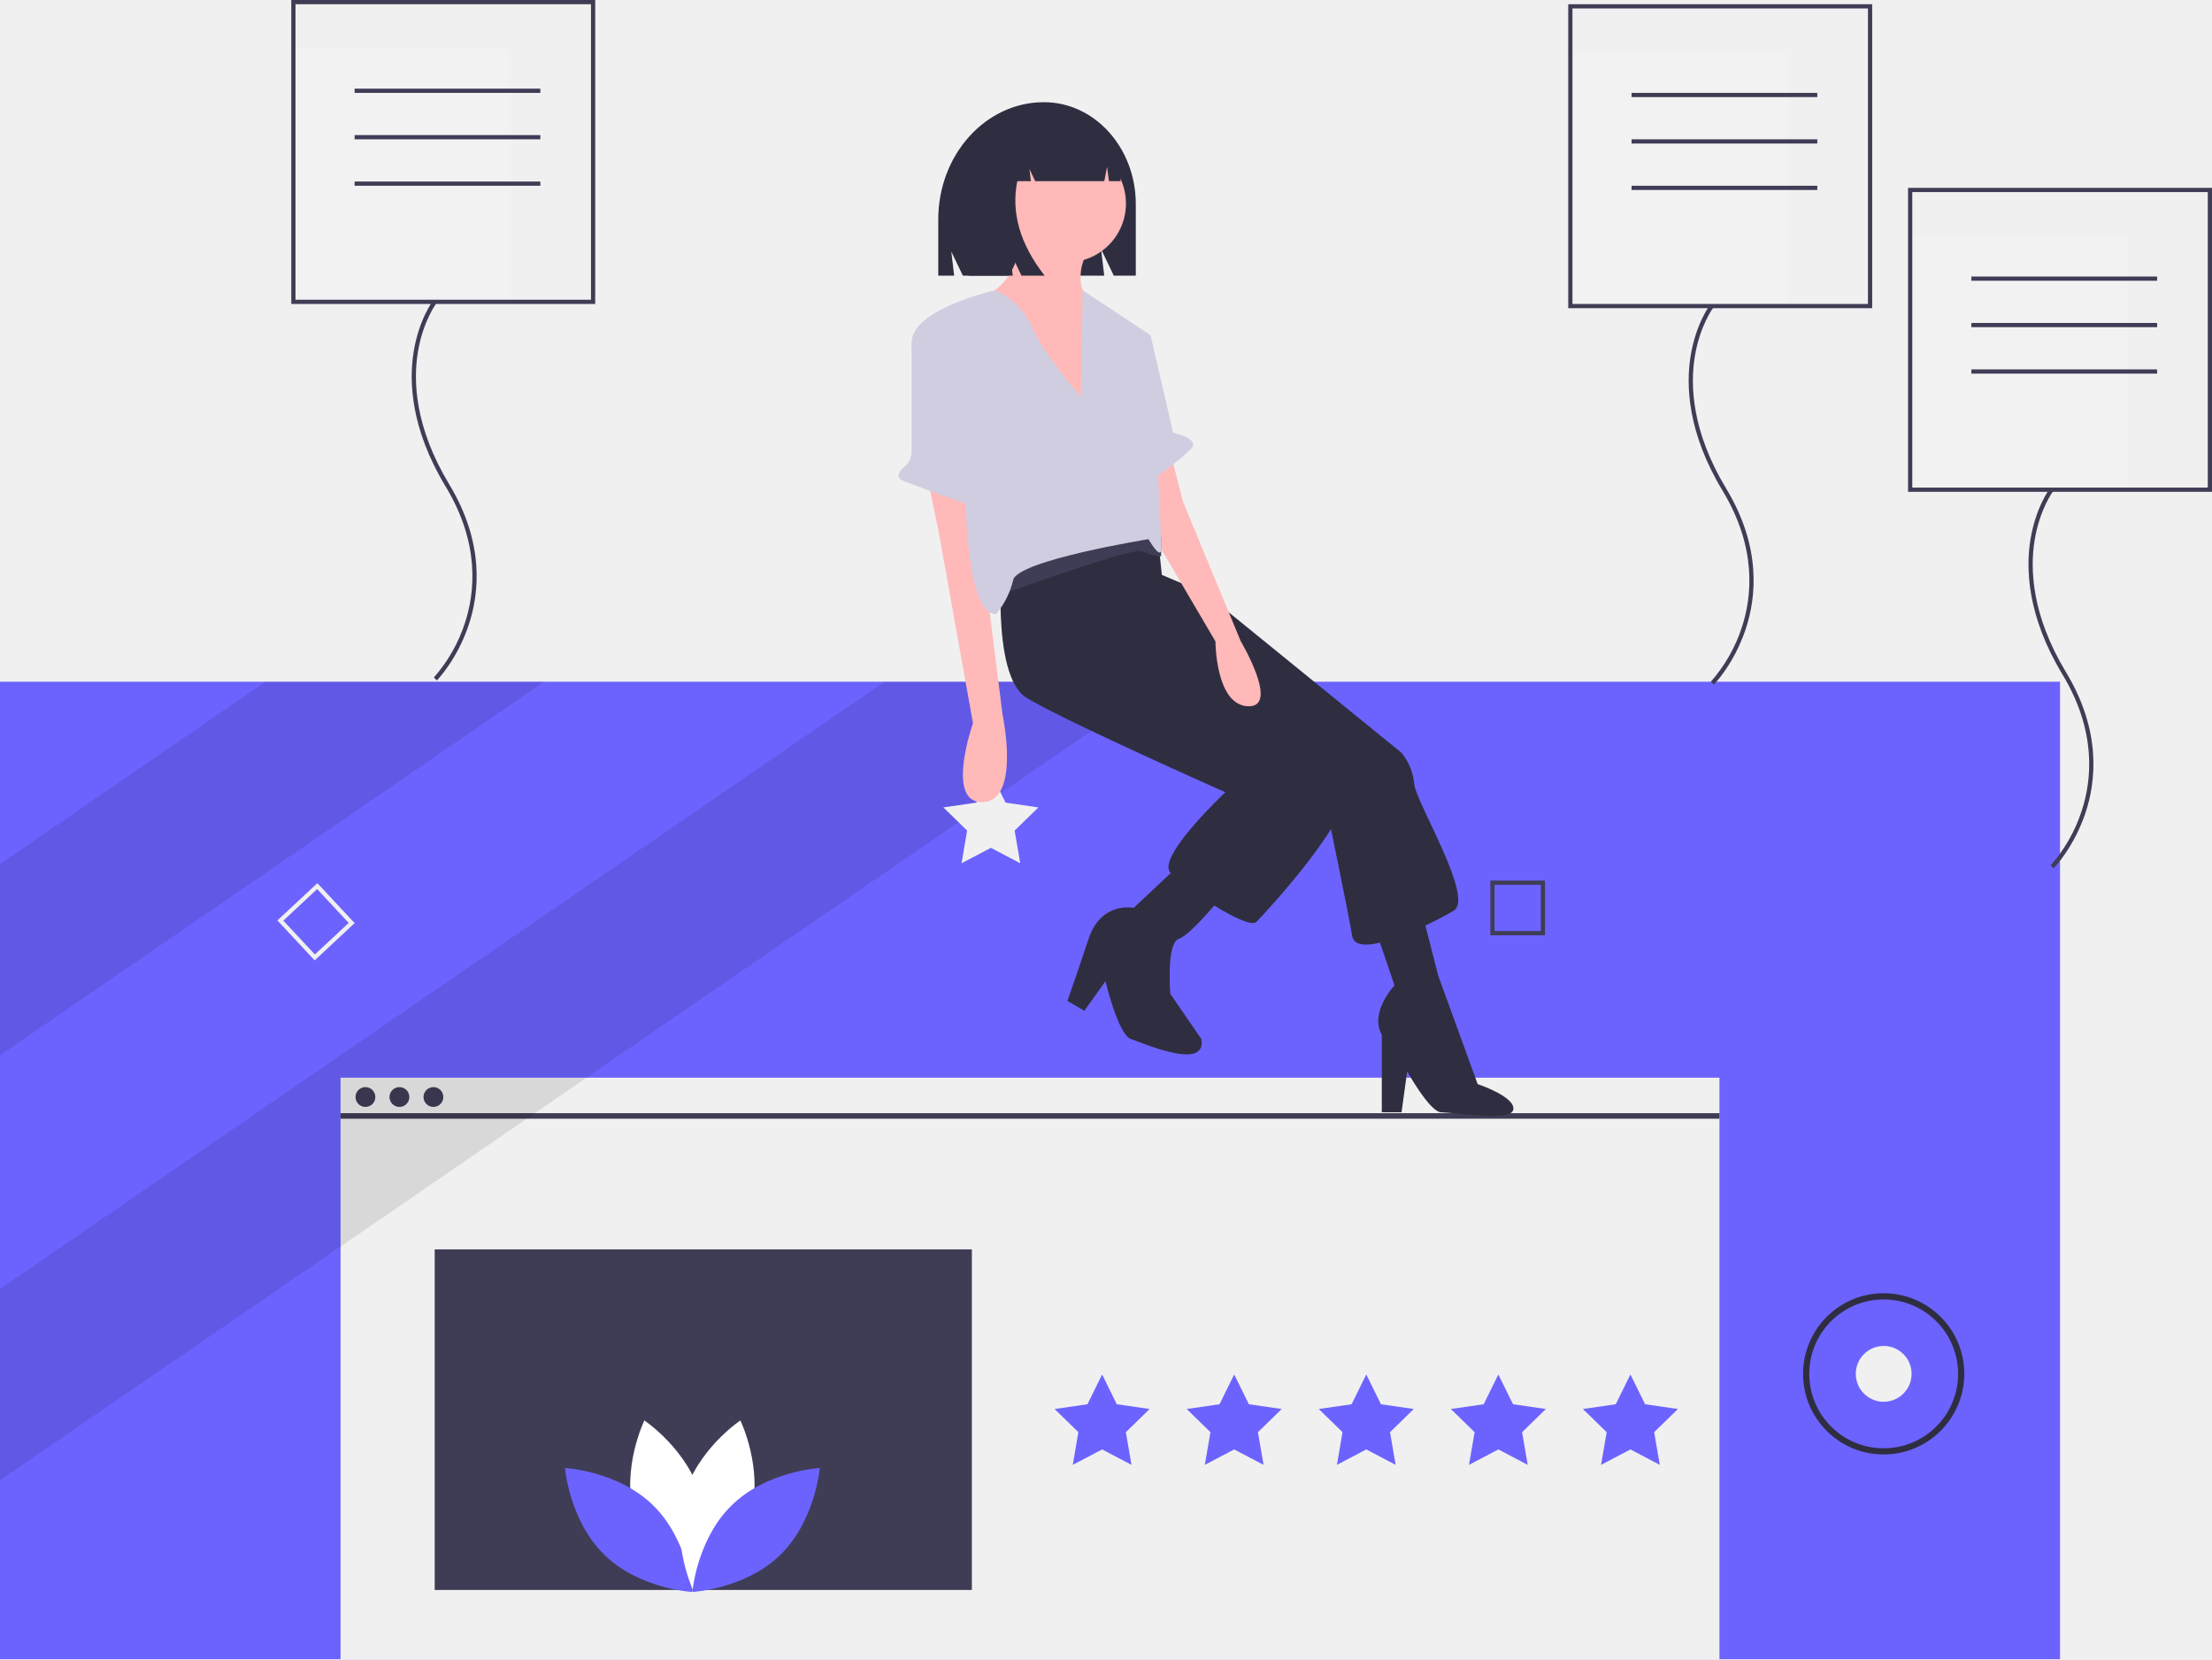
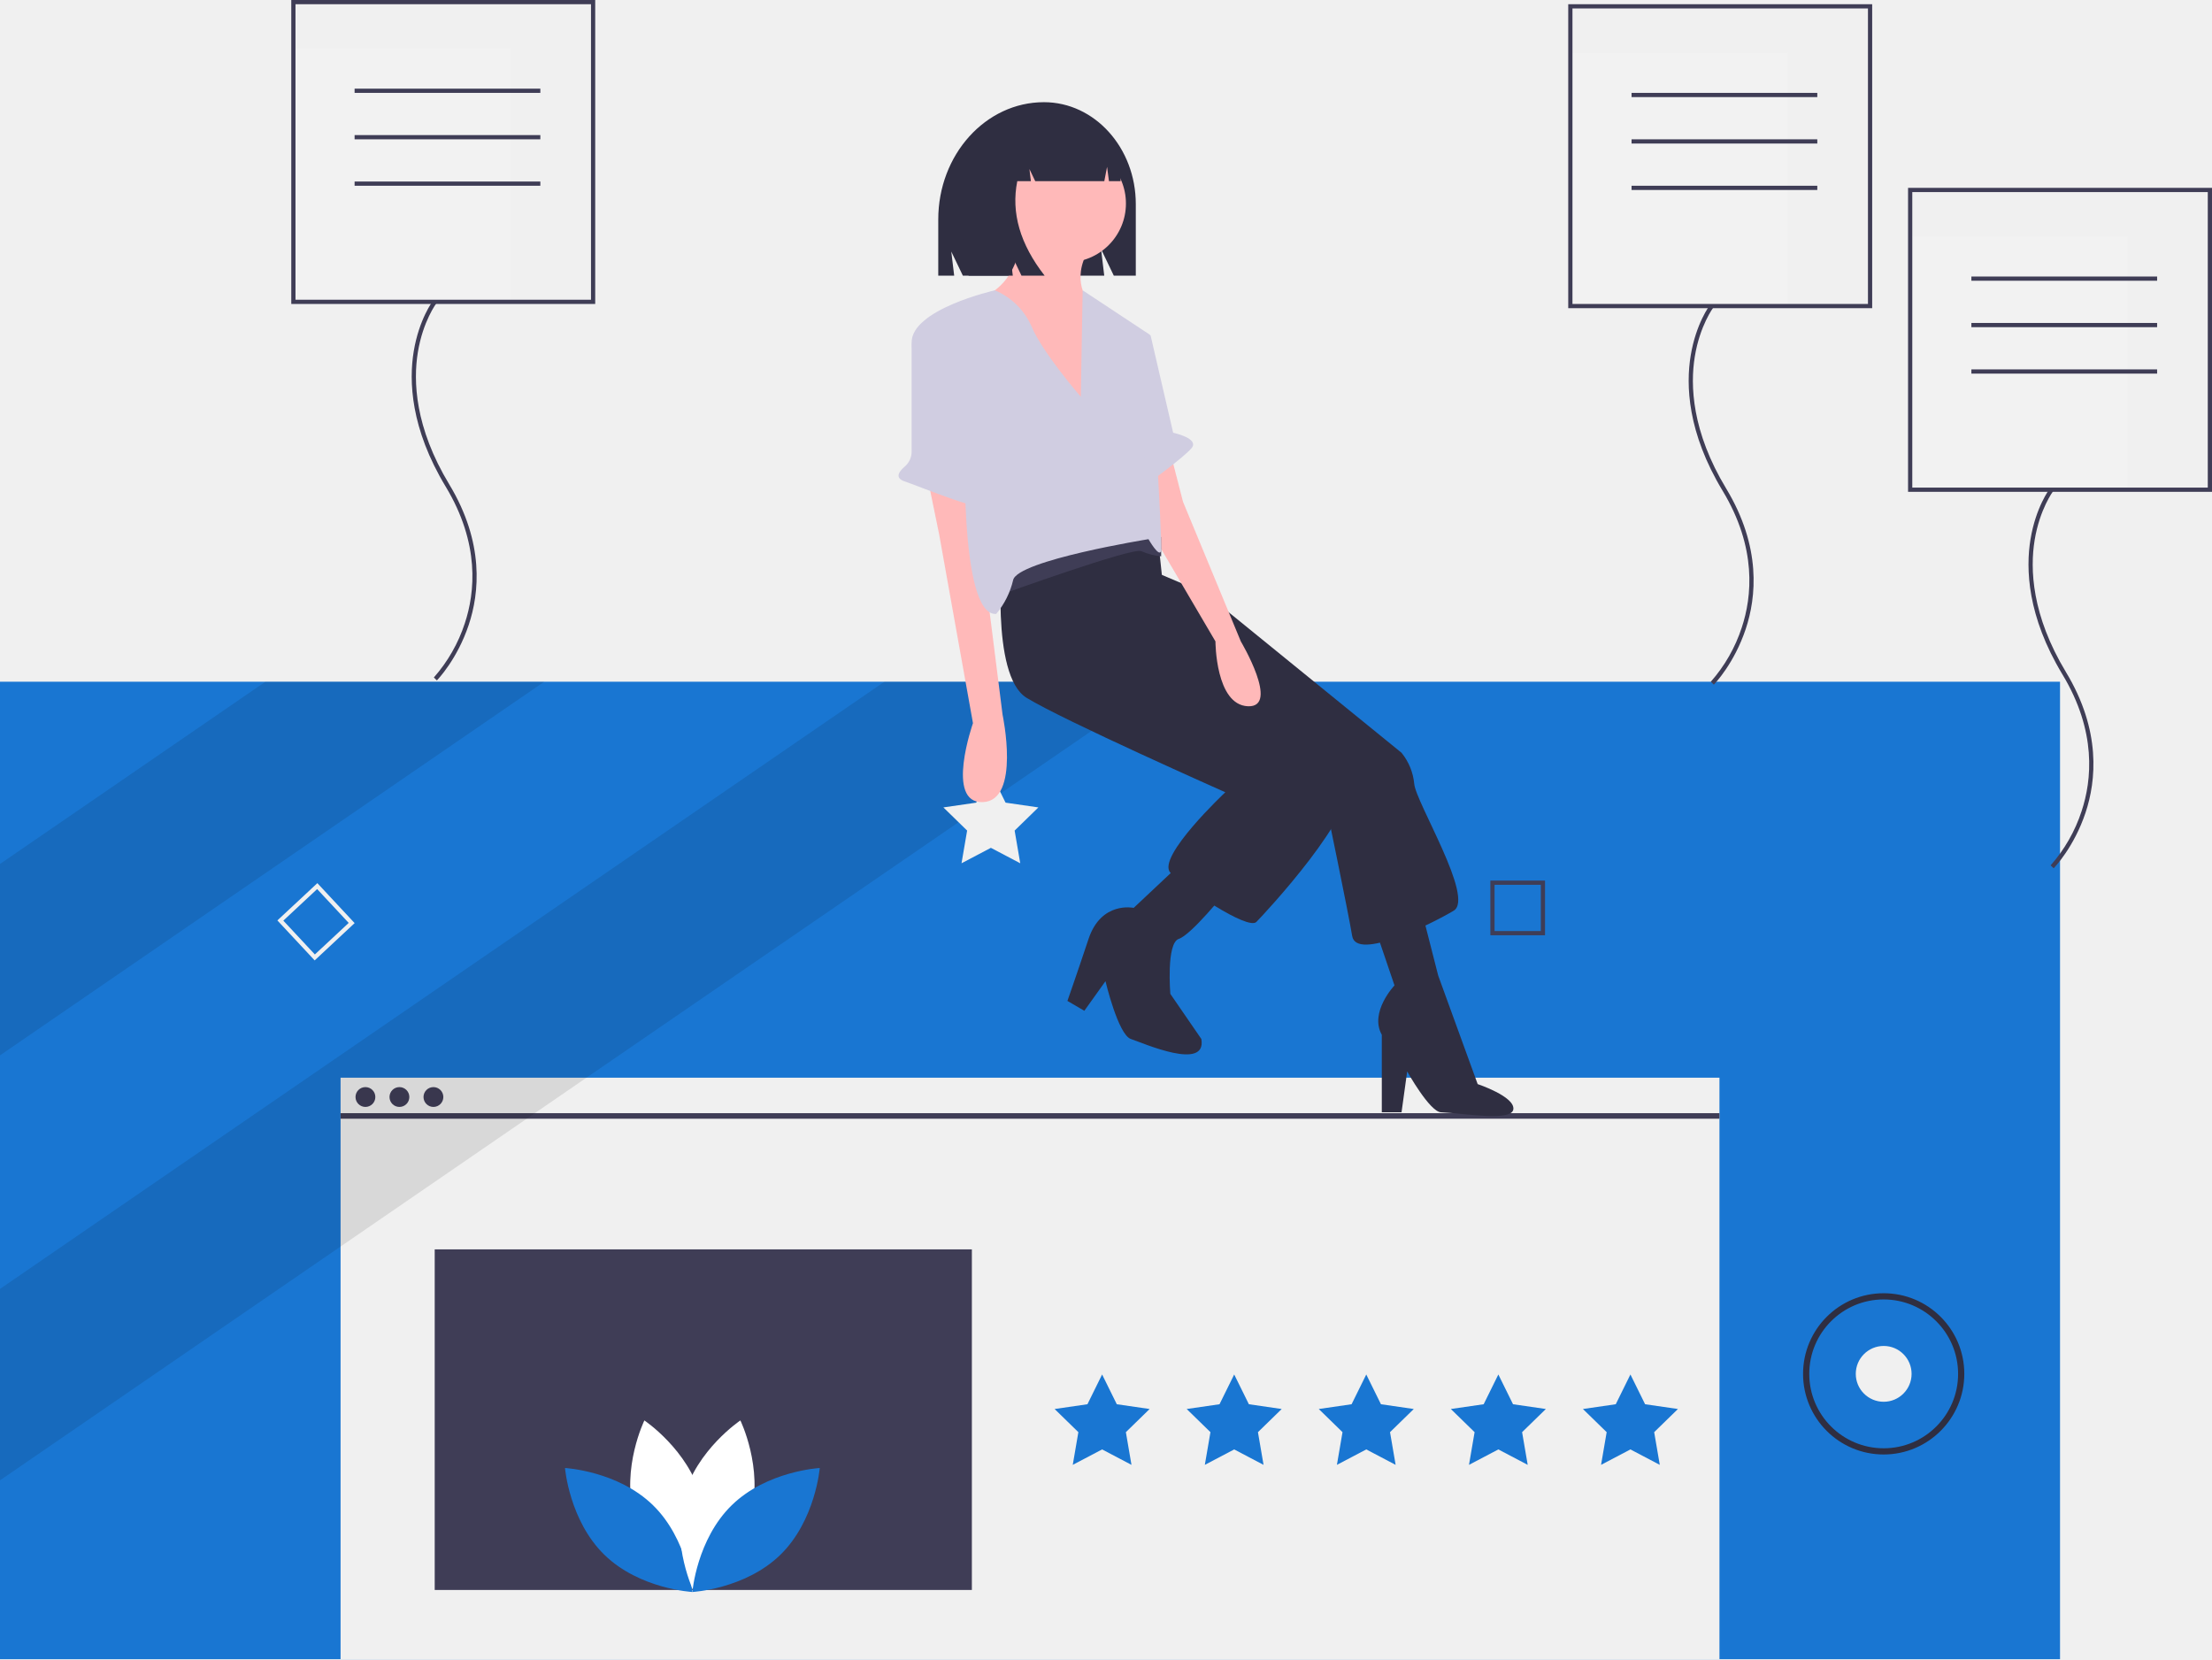
<svg xmlns="http://www.w3.org/2000/svg" id="b7d53209-d177-4d97-8fa5-97496651953b" data-name="Layer 1" width="1048" height="786.038" viewBox="0 0 1048 786.038">
-   <rect y="322.962" width="976" height="463.075" fill="#6c63ff" />
+   <rect y="322.962" width="976" height="463.075" fill="#1976d2" />
  <rect x="161.355" y="510.554" width="653.29" height="275.484" fill="#f0f0f0" />
  <rect x="161.355" y="527.363" width="653.29" height="2.624" fill="#3f3d56" />
  <circle cx="173.131" cy="519.706" r="4.698" fill="#3f3d56" />
  <circle cx="189.239" cy="519.706" r="4.698" fill="#3f3d56" />
  <circle cx="205.347" cy="519.706" r="4.698" fill="#3f3d56" />
-   <polygon points="522.161 651.159 529.116 665.252 544.668 667.511 533.415 678.481 536.071 693.97 522.161 686.657 508.251 693.97 510.907 678.481 499.654 667.511 515.206 665.252 522.161 651.159" fill="#6c63ff" />
-   <polygon points="584.736 651.159 591.691 665.252 607.243 667.511 595.989 678.481 598.646 693.97 584.736 686.657 570.826 693.97 573.482 678.481 562.229 667.511 577.781 665.252 584.736 651.159" fill="#6c63ff" />
-   <polygon points="647.311 651.159 654.266 665.252 669.818 667.511 658.564 678.481 661.221 693.97 647.311 686.657 633.401 693.97 636.057 678.481 624.804 667.511 640.356 665.252 647.311 651.159" fill="#6c63ff" />
-   <polygon points="709.886 651.159 716.841 665.252 732.393 667.511 721.139 678.481 723.796 693.97 709.886 686.657 695.976 693.97 698.632 678.481 687.379 667.511 702.931 665.252 709.886 651.159" fill="#6c63ff" />
-   <polygon points="772.461 651.159 779.416 665.252 794.968 667.511 783.714 678.481 786.371 693.97 772.461 686.657 758.55 693.97 761.207 678.481 749.954 667.511 765.506 665.252 772.461 651.159" fill="#6c63ff" />
+   <polygon points="522.161 651.159 529.116 665.252 544.668 667.511 533.415 678.481 536.071 693.97 522.161 686.657 508.251 693.97 510.907 678.481 499.654 667.511 515.206 665.252 522.161 651.159" fill="#1976d2" />
+   <polygon points="584.736 651.159 591.691 665.252 607.243 667.511 595.989 678.481 598.646 693.97 584.736 686.657 570.826 693.97 573.482 678.481 562.229 667.511 577.781 665.252 584.736 651.159" fill="#1976d2" />
+   <polygon points="647.311 651.159 654.266 665.252 669.818 667.511 658.564 678.481 661.221 693.97 647.311 686.657 633.401 693.97 636.057 678.481 624.804 667.511 640.356 665.252 647.311 651.159" fill="#1976d2" />
+   <polygon points="709.886 651.159 716.841 665.252 732.393 667.511 721.139 678.481 723.796 693.97 709.886 686.657 695.976 693.97 698.632 678.481 687.379 667.511 702.931 665.252 709.886 651.159" fill="#1976d2" />
+   <polygon points="772.461 651.159 779.416 665.252 794.968 667.511 783.714 678.481 786.371 693.97 772.461 686.657 758.55 693.97 761.207 678.481 749.954 667.511 765.506 665.252 772.461 651.159" fill="#1976d2" />
  <rect x="205.957" y="591.887" width="254.495" height="161.355" fill="#3f3d56" />
  <polygon points="257.853 322.962 0 499.98 0 409.294 125.752 322.962 257.853 322.962" opacity="0.1" />
  <polygon points="551.112 322.962 0 701.307 0 610.607 419.011 322.962 551.112 322.962" opacity="0.1" />
  <path d="M225.081,511.968l-17.664-18.938L226.355,475.366,244.019,494.304Zm-14.848-18.84,14.946,16.024,16.024-14.946-14.946-16.024Z" transform="translate(-76 -56.98118)" fill="#f0f0f0" />
  <path d="M808,500.056H782.103v-25.897H808Zm-23.905-1.992h21.913V476.151H784.095Z" transform="translate(-76 -56.98118)" fill="#3f3d56" />
  <circle cx="892.45" cy="650.862" r="13.221" fill="#f0f0f0" />
  <path d="M968.45,746.038a38.195,38.195,0,1,1,38.195-38.195A38.238,38.238,0,0,1,968.45,746.038Zm0-73.452a35.257,35.257,0,1,0,35.257,35.257A35.297,35.297,0,0,0,968.45,672.586Z" transform="translate(-76 -56.98118)" fill="#2f2e41" />
  <path d="M376.409,774.851c6.073,22.45,26.875,36.354,26.875,36.354s10.955-22.495,4.882-44.945-26.875-36.354-26.875-36.354S370.335,752.401,376.409,774.851Z" transform="translate(-76 -56.98118)" fill="#fff" />
-   <path d="M385.333,770.027c16.665,16.223,18.7,41.16,18.7,41.16s-24.984-1.364-41.648-17.587S343.684,752.44,343.684,752.44,368.668,753.804,385.333,770.027Z" transform="translate(-76 -56.98118)" fill="#6c63ff" />
+   <path d="M385.333,770.027c16.665,16.223,18.7,41.16,18.7,41.16s-24.984-1.364-41.648-17.587S343.684,752.44,343.684,752.44,368.668,753.804,385.333,770.027Z" transform="translate(-76 -56.98118)" fill="#1976d2" />
  <path d="M431.657,774.851c-6.073,22.45-26.875,36.354-26.875,36.354s-10.955-22.495-4.882-44.945,26.875-36.354,26.875-36.354S437.731,752.401,431.657,774.851Z" transform="translate(-76 -56.98118)" fill="#fff" />
-   <path d="M422.733,770.027c-16.665,16.223-18.7,41.16-18.7,41.16s24.984-1.364,41.648-17.587S464.382,752.44,464.382,752.44,439.398,753.804,422.733,770.027Z" transform="translate(-76 -56.98118)" fill="#6c63ff" />
+   <path d="M422.733,770.027c-16.665,16.223-18.7,41.16-18.7,41.16s24.984-1.364,41.648-17.587S464.382,752.44,464.382,752.44,439.398,753.804,422.733,770.027Z" transform="translate(-76 -56.98118)" fill="#1976d2" />
  <rect x="744" y="25" width="103" height="120" fill="#f2f2f2" />
  <path d="M887.981,381.329l-1.431-1.397a73.107,73.107,0,0,0,14.662-25.651c4.866-14.643,7.243-37.769-9.068-64.783-16.688-27.64-17.439-50.089-15.131-64.055,2.512-15.196,8.921-23.714,9.192-24.069l1.589,1.214c-.064.083-6.417,8.556-8.828,23.299-2.226,13.611-1.449,35.517,14.889,62.577,16.728,27.705,14.25,51.473,9.226,66.533C897.638,371.315,888.373,380.928,887.981,381.329Z" transform="translate(-76 -56.98118)" fill="#3f3d56" />
  <path d="M963,202.981H819v-144H963Zm-142-2H961v-140H821Z" transform="translate(-76 -56.98118)" fill="#3f3d56" />
  <rect x="773" y="44" width="88" height="2" fill="#3f3d56" />
  <rect x="773" y="66" width="88" height="2" fill="#3f3d56" />
  <rect x="773" y="88" width="88" height="2" fill="#3f3d56" />
  <rect x="905" y="112" width="103" height="120" fill="#f2f2f2" />
  <path d="M1048.981,468.329l-1.431-1.397a73.107,73.107,0,0,0,14.662-25.651c4.866-14.643,7.243-37.769-9.068-64.783-16.688-27.64-17.439-50.089-15.131-64.055,2.512-15.196,8.921-23.714,9.192-24.069l1.589,1.214c-.064.083-6.417,8.556-8.828,23.299-2.226,13.611-1.449,35.517,14.889,62.577,16.728,27.705,14.25,51.473,9.226,66.533C1058.638,458.315,1049.373,467.928,1048.981,468.329Z" transform="translate(-76 -56.98118)" fill="#3f3d56" />
  <path d="M1124,289.981H980v-144h144Zm-142-2h140v-140H982Z" transform="translate(-76 -56.98118)" fill="#3f3d56" />
  <rect x="934" y="131" width="88" height="2" fill="#3f3d56" />
  <rect x="934" y="153" width="88" height="2" fill="#3f3d56" />
  <rect x="934" y="175" width="88" height="2" fill="#3f3d56" />
  <rect x="139" y="23" width="103" height="120" fill="#f2f2f2" />
  <path d="M282.981,379.329l-1.431-1.397a73.107,73.107,0,0,0,14.662-25.651c4.866-14.643,7.243-37.769-9.068-64.783-16.688-27.64-17.439-50.089-15.131-64.055,2.512-15.196,8.921-23.714,9.192-24.069l1.589,1.214c-.064.083-6.417,8.556-8.828,23.299-2.226,13.611-1.449,35.517,14.889,62.577,16.728,27.705,14.25,51.473,9.226,66.533C292.638,369.315,283.373,378.928,282.981,379.329Z" transform="translate(-76 -56.98118)" fill="#3f3d56" />
  <path d="M358,200.981H214v-144H358Zm-142-2H356v-140H216Z" transform="translate(-76 -56.98118)" fill="#3f3d56" />
  <rect x="168" y="42" width="88" height="2" fill="#3f3d56" />
  <rect x="168" y="64" width="88" height="2" fill="#3f3d56" />
  <rect x="168" y="86" width="88" height="2" fill="#3f3d56" />
  <polygon points="469.461 366.159 476.416 380.252 491.968 382.511 480.714 393.481 483.371 408.97 469.461 401.657 455.55 408.97 458.207 393.481 446.954 382.511 462.506 380.252 469.461 366.159" fill="#f0f0f0" />
  <path d="M570.603,105.392h0c24.032,0,43.514,21.62,43.514,48.291v33.885H603.695l-6.033-12.555,1.508,12.555H532.185l-5.485-11.413,1.371,11.413h-7.542V160.962C520.53,130.272,542.948,105.392,570.603,105.392Z" transform="translate(-76 -56.98118)" fill="#2f2e41" />
  <path d="M620.462,326.777,647.179,338.132l92.842,75.476a27.326,27.326,0,0,1,6.011,14.694c.668,8.683,28.721,54.102,18.702,60.113s-46.087,24.045-48.091,12.023-12.691-63.453-12.691-63.453l-89.502-80.151Z" transform="translate(-76 -56.98118)" fill="#2f2e41" />
  <path d="M725.326,490.42l11.355,33.396s-12.023,12.691-6.011,23.377v36.736h9.351l2.672-19.37s10.651,19.125,16.03,19.37c11.277.513,33.609,4.524,34.277-1.487s-16.911-11.872-16.911-11.872l-18.702-51.43-8.015-31.393Z" transform="translate(-76 -56.98118)" fill="#2f2e41" />
  <path d="M550.997,318.094s-6.011,58.778,11.355,69.464S656.53,432.31,656.53,432.31s-32.728,30.725-26.049,38.072,36.736,27.385,40.744,23.377,48.759-52.098,43.415-67.461-79.483-65.457-79.483-65.457l-8.683-31.393-2.672-25.381-28.053-18.034Z" transform="translate(-76 -56.98118)" fill="#2f2e41" />
  <circle cx="505.598" cy="96.419" r="27.845" fill="#ffb9b9" />
  <path d="M560.014,164.805s1.336,25.381-19.37,33.396S592.075,258.315,592.075,258.315V200.205s-9.351-10.019,0-25.381Z" transform="translate(-76 -56.98118)" fill="#ffb9b9" />
  <path d="M515.597,284.03l5.343,26.049L536.971,399.581s-13.359,38.072,4.675,37.404,9.351-41.411,9.351-41.411l-9.351-74.14V292.713Z" transform="translate(-76 -56.98118)" fill="#ffb9b9" />
  <path d="M630.481,271.339l6.011,23.377,27.385,66.125s18.702,31.393,3.34,30.725-15.362-30.725-15.362-30.725l-31.393-53.434V277.351Z" transform="translate(-76 -56.98118)" fill="#ffb9b9" />
  <path d="M635.156,466.374l-22.042,20.706s-15.362-3.34-21.374,14.694-10.019,29.389-10.019,29.389l8.015,4.675,10.019-14.026s6.011,25.381,12.023,27.385,36.068,15.362,33.396,0l-14.694-21.374s-2.004-24.045,4.008-26.049S656.53,479.733,656.53,479.733Z" transform="translate(-76 -56.98118)" fill="#2f2e41" />
  <path d="M549.939,338.8s62.785-22.71,66.793-20.706a30.121,30.121,0,0,0,9.408,2.442l-.057-9.121s-20.706-7.347-32.061-2.672-46.087,25.381-46.087,25.381Z" transform="translate(-76 -56.98118)" fill="#3f3d56" />
  <path d="M588.067,244.956s-18.034-20.706-23.377-33.396a32.791,32.791,0,0,0-17.335-17.046s-40.106,9.031-39.439,25.061,25.381,40.744,25.381,40.744-3.34,88.834,14.694,87.498a38.682,38.682,0,0,0,8.015-16.03c2.004-9.351,64.121-19.37,64.121-19.37s5.343,9.351,6.011,5.343-5.343-102.193-5.343-102.193l-31.851-21.054Z" transform="translate(-76 -56.98118)" fill="#d0cde1" />
  <path d="M513.061,213.123l-.447.251a9.215,9.215,0,0,0-4.705,8.037l.007,49.569a9.288,9.288,0,0,1-3.304,7.069c-2.573,2.188-4.959,5.342-.035,6.983,8.015,2.672,39.408,16.03,40.076,11.355s2.004-10.019,0-10.019c-1.569,0-10.915-47.896-18.426-68.374A9.216,9.216,0,0,0,513.061,213.123Z" transform="translate(-76 -56.98118)" fill="#d0cde1" />
  <path d="M611.779,213.23l9.351,2.672,10.687,46.087s12.691,2.672,8.683,7.347S619.794,286.034,619.794,286.034Z" transform="translate(-76 -56.98118)" fill="#d0cde1" />
  <path d="M558.233,118.695a22.821,22.821,0,0,1,18.006-9.189h.854c16.472,0,29.824,14.905,29.824,33.291v0h-5.519l-.891-6.785-1.307,6.785h-32.734l-2.742-5.74.686,5.74h-6.44q-4.507,22.385,12.953,44.771h-10.97l-5.485-11.48,1.371,11.48h-20.911l-4.114-26.403C530.814,141.391,542.303,124.623,558.233,118.695Z" transform="translate(-76 -56.98118)" fill="#2f2e41" />
</svg>
